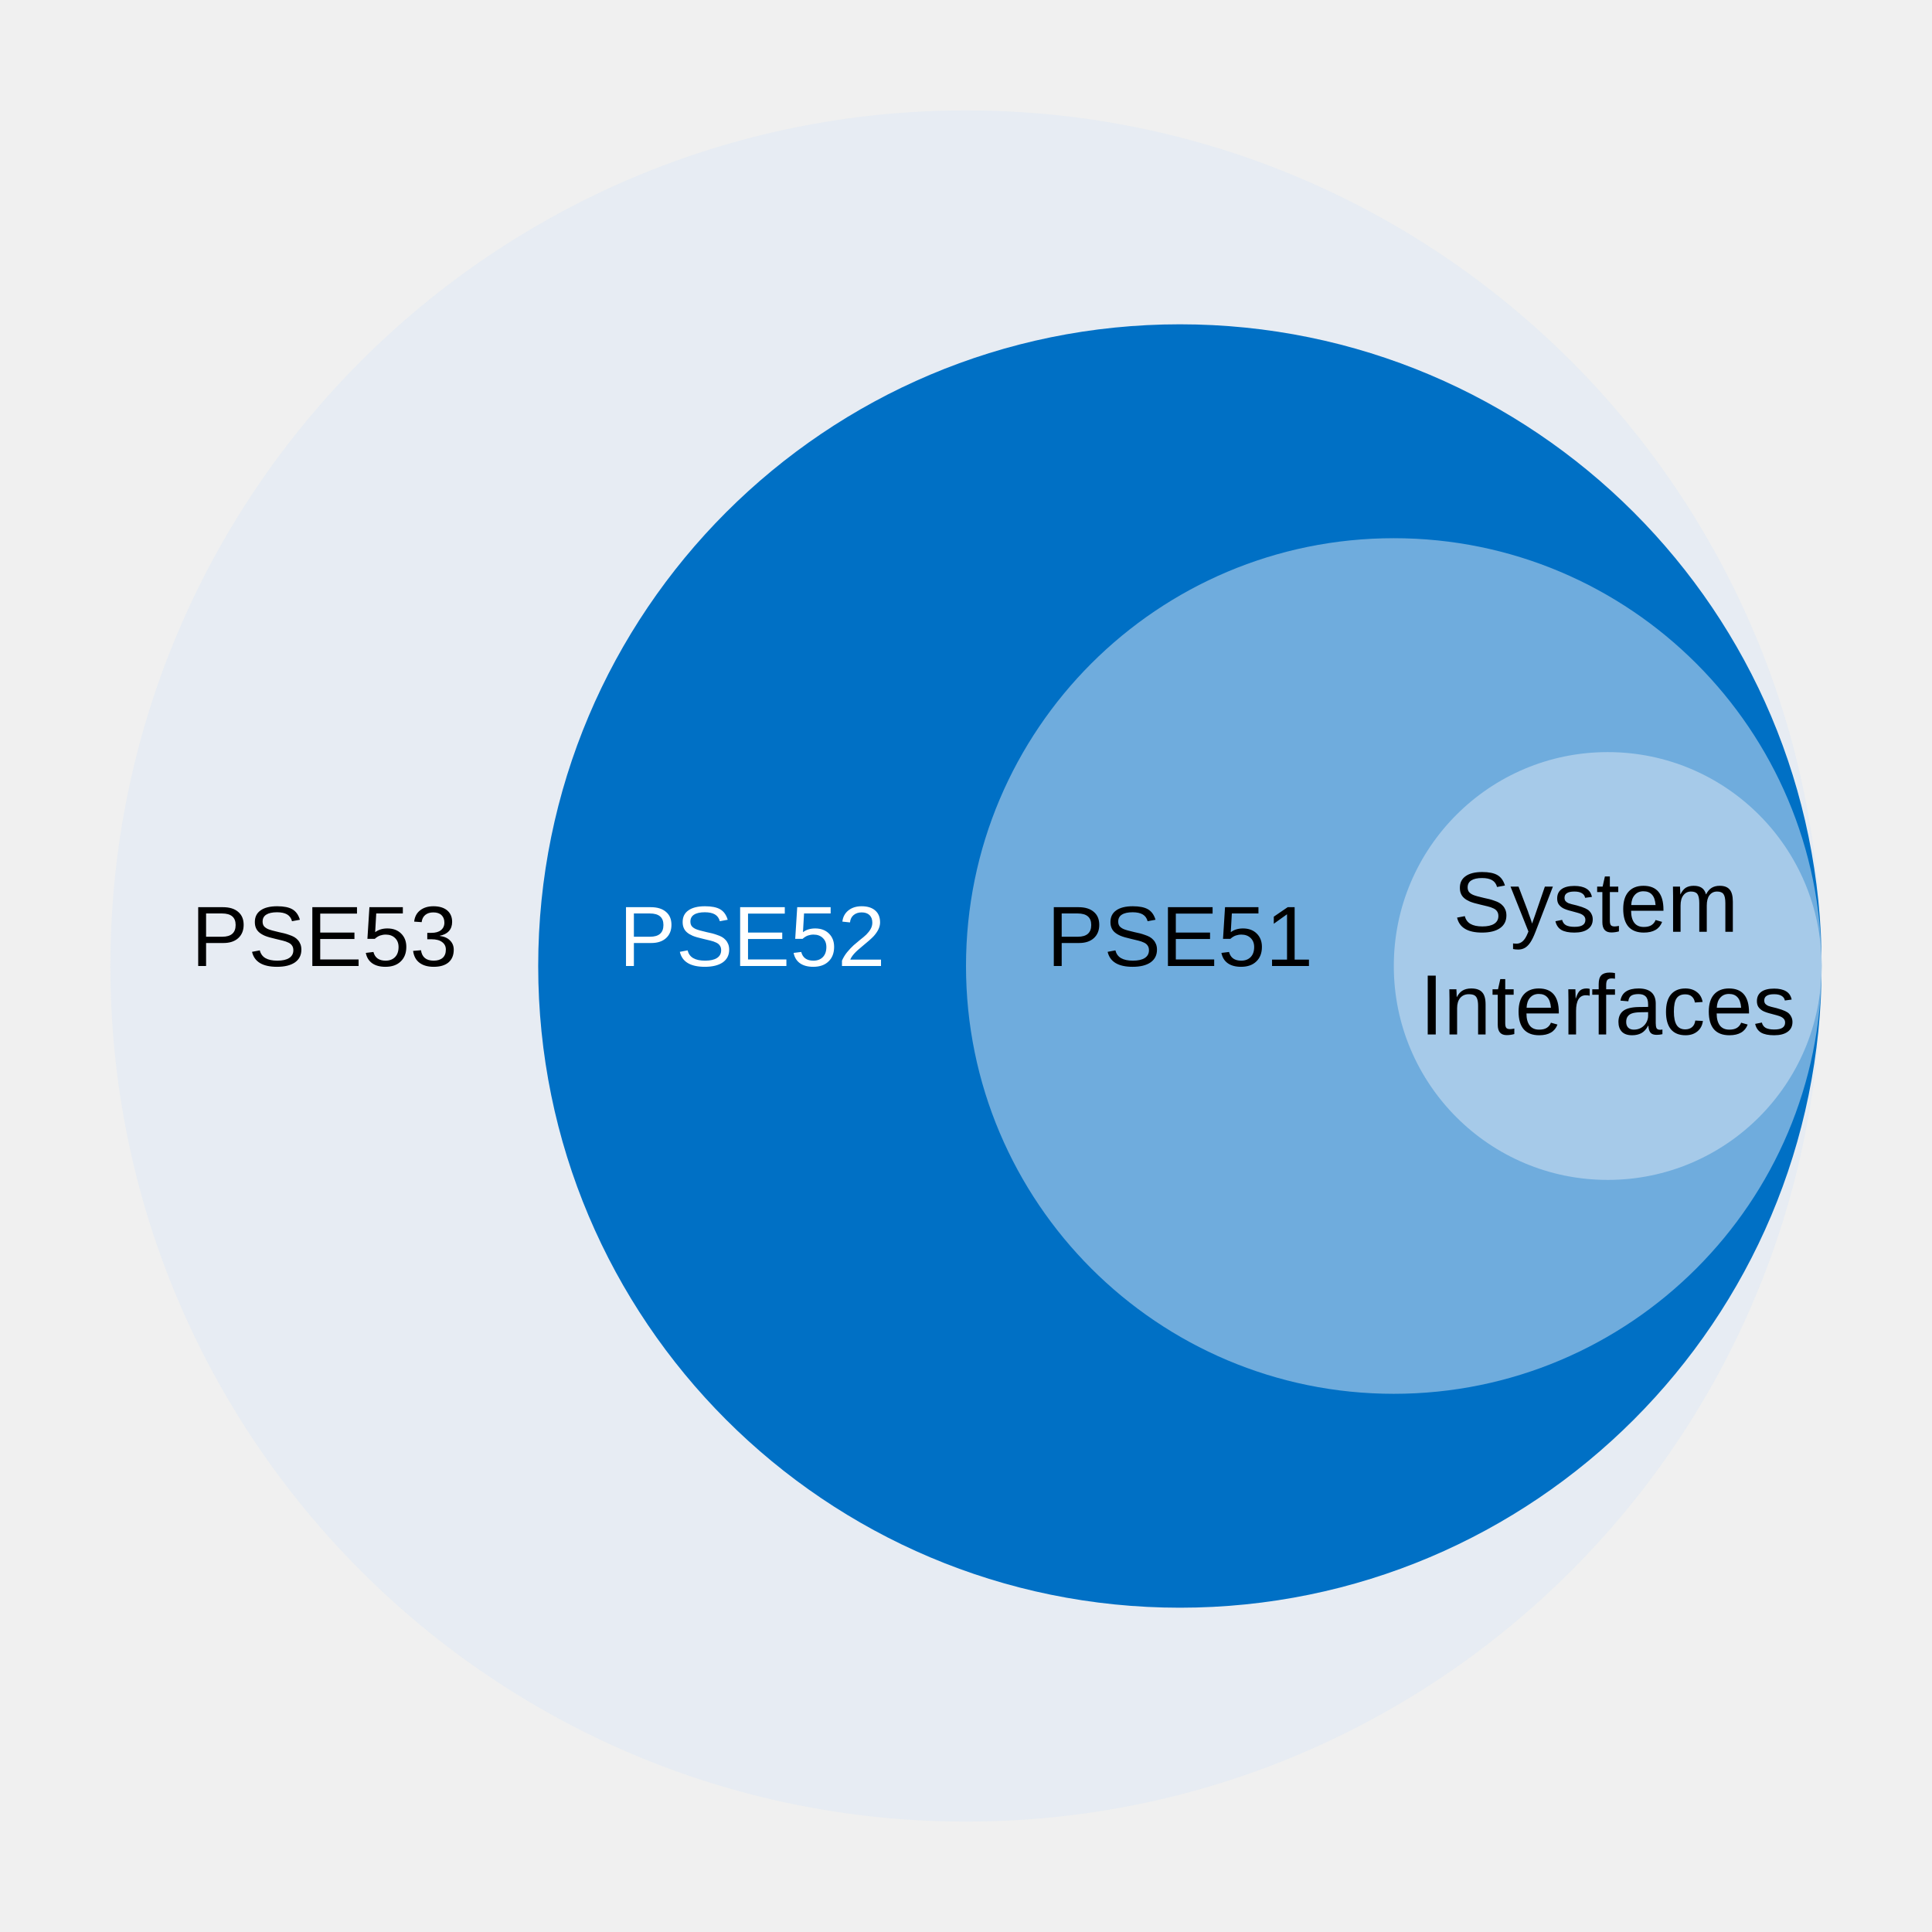
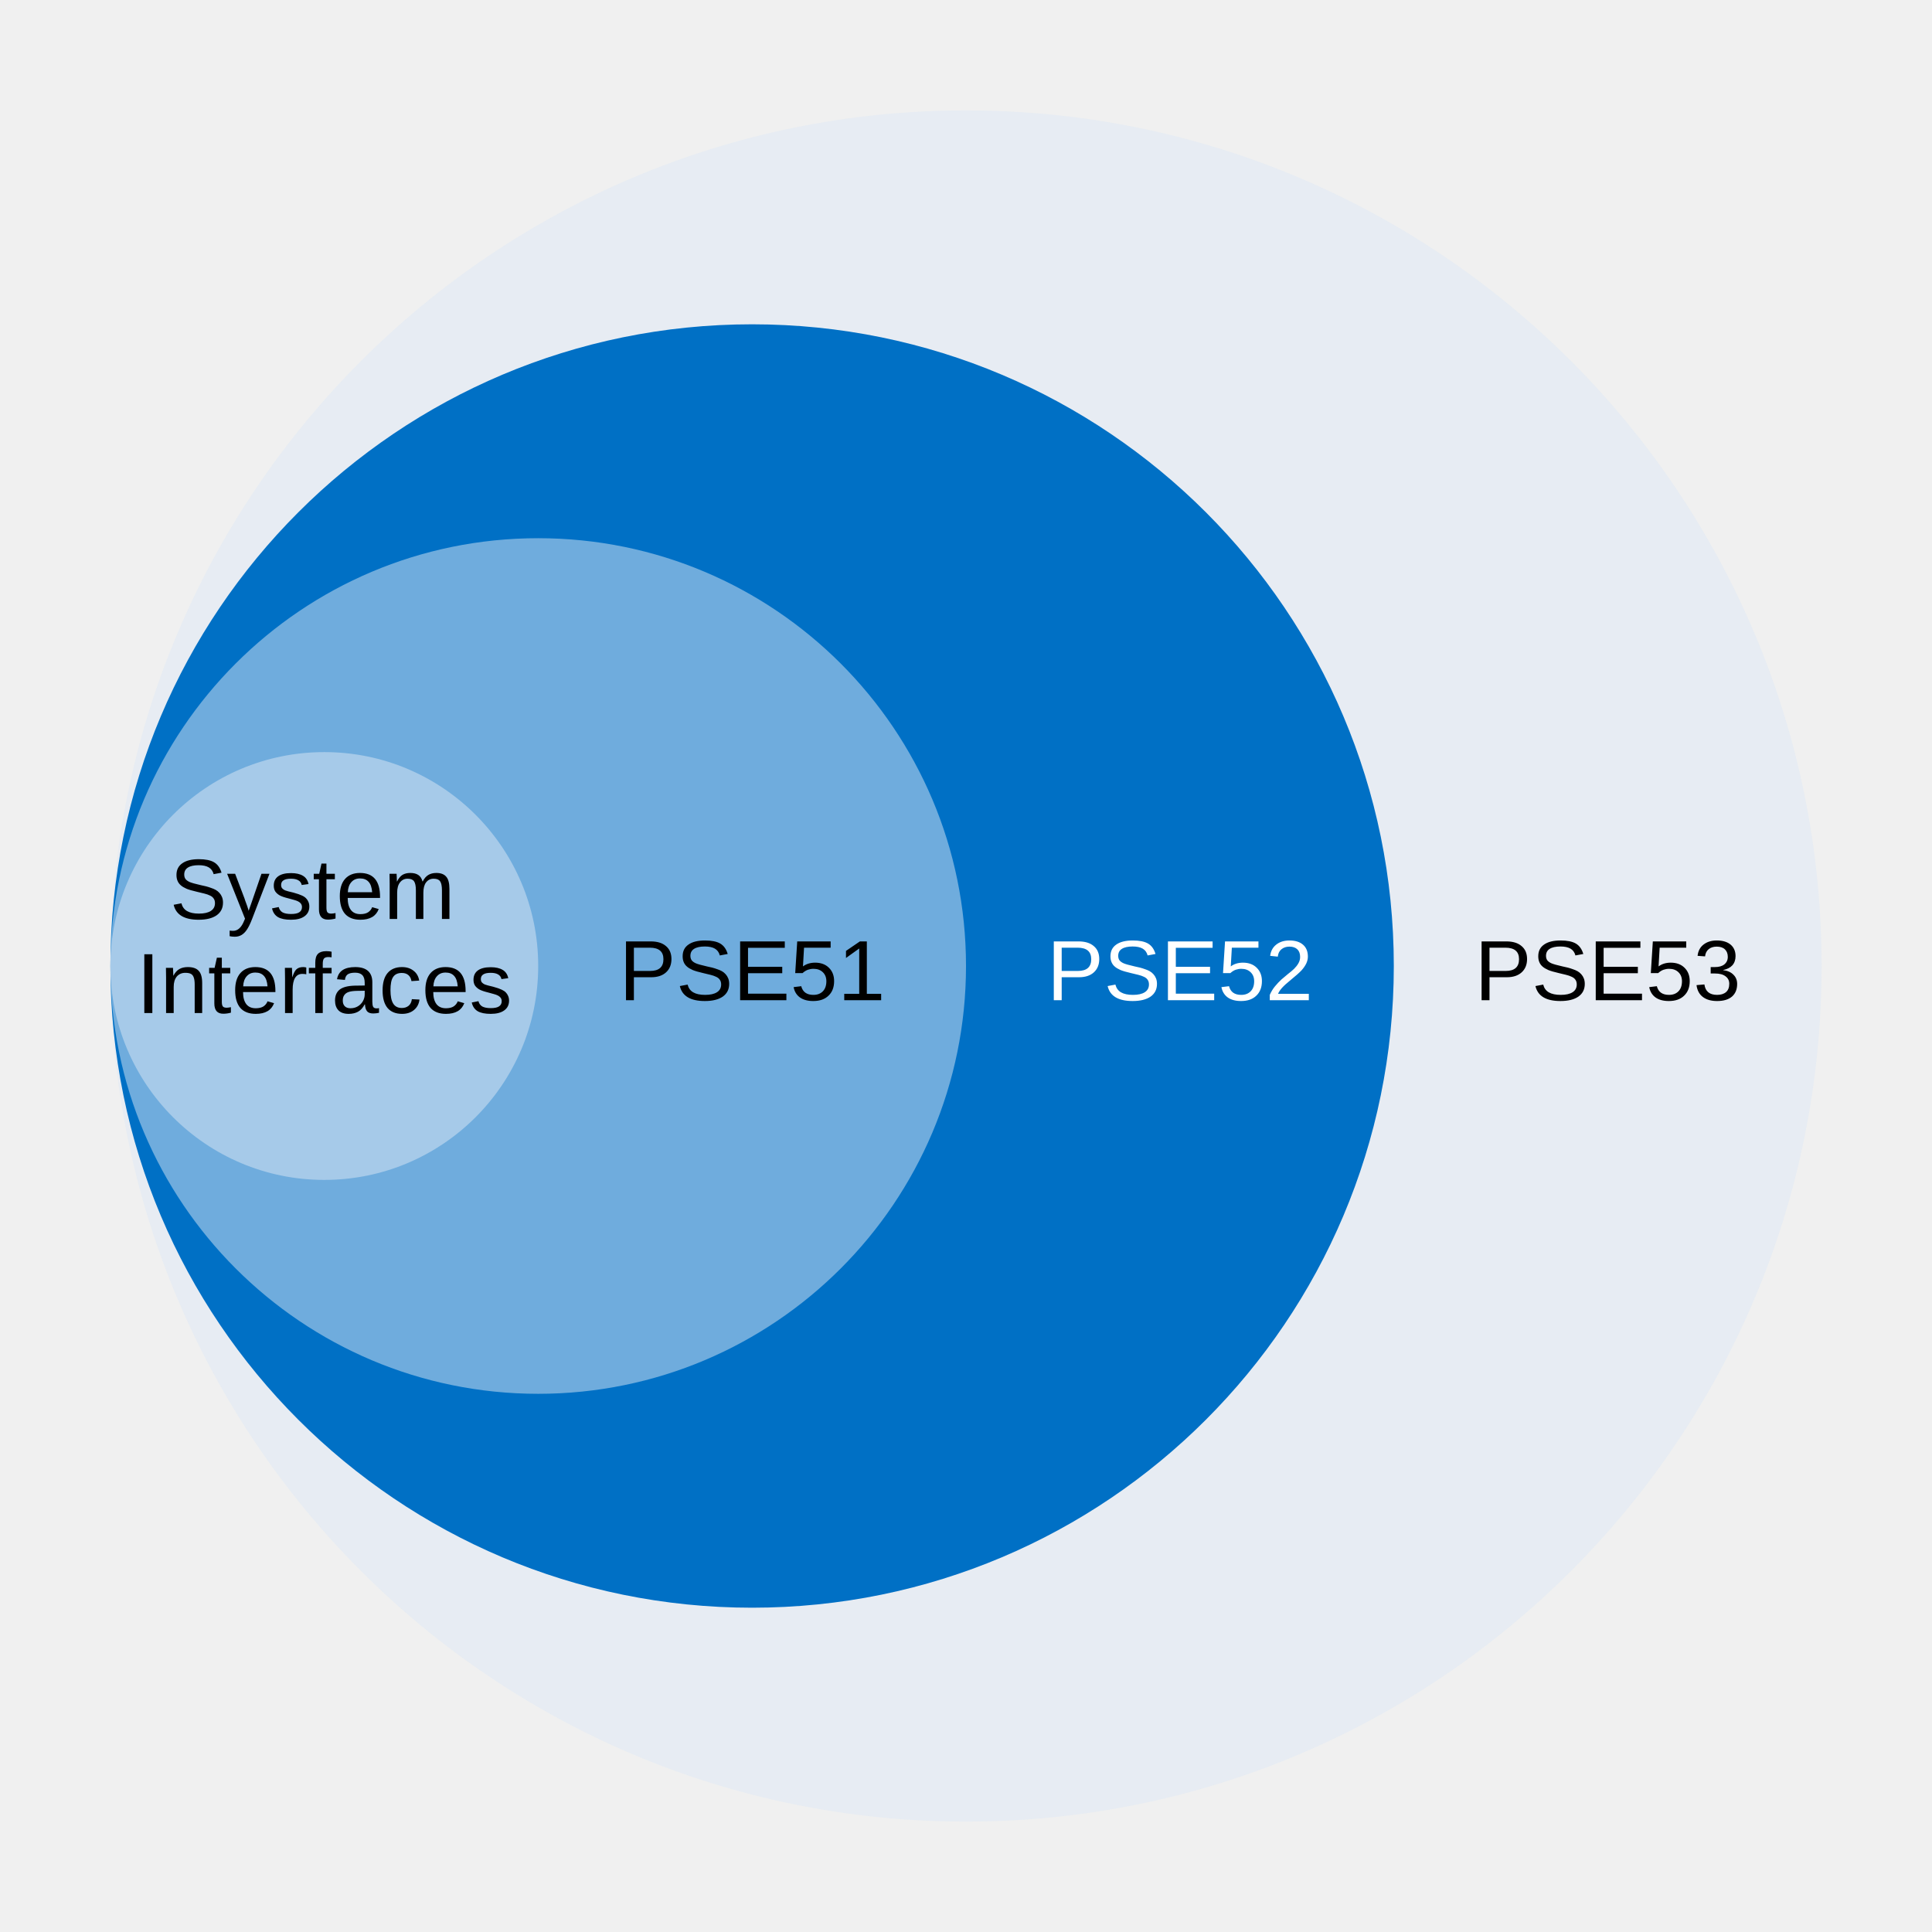
- <svg xmlns="http://www.w3.org/2000/svg" version="1.1" width="225.805" height="225.805" viewBox="-112.903 -112.903 225.805 225.805">
-   <circle cx="0" fill="#dde8f5" opacity="0.5" r="100" />
-   <circle cx="25" fill="#0070c5" r="75" />
-   <circle cx="50" fill="#dde8f5" opacity="0.5" r="50" />
-   <circle cx="75" fill="#dde8f5" opacity="0.5" r="25" />
+ <svg xmlns="http://www.w3.org/2000/svg" xmlns:xlink="http://www.w3.org/1999/xlink" version="1.1" viewBox="-112.903 -112.903 225.805 225.805">
+   <style>
+     .aep-tab-link { cursor: pointer; }
+     .aep-tab-link:hover { opacity: 0.85; }
+   </style>
+   <circle cx="0" cy="0" fill="#dde8f5" opacity="0.5" r="100" />
+   <circle cx="-25" cy="0" fill="#0070c5" r="75" />
+   <circle cx="-50" cy="0" fill="#dde8f5" opacity="0.5" r="50" />
+   <circle cx="-75" cy="0" fill="#dde8f5" opacity="0.5" r="25" />
  <g font-family="Arial" font-size="10" text-anchor="middle">
-     <text y="8">
-       <tspan x="75" dy="-1.2em">System</tspan>
-       <tspan x="75" dy="1.2em">Interfaces</tspan>
-     </text>
-     <text x="25">PSE51</text>
-     <text x="-25" fill="#ffffff">PSE52</text>
-     <text x="-75">PSE53</text>
+     <a class="aep-tab-link" xlink:href="#posix-aep-system-interfaces" data-aep-tab="posix-aep-system-interfaces">
+       <text x="-75" y="0">
+         <tspan x="-75" dy="-0.55em">System</tspan>
+         <tspan x="-75" dy="1.1em">Interfaces</tspan>
+       </text>
+     </a>
+     <a class="aep-tab-link" xlink:href="#posix-aep-pse51" data-aep-tab="posix-aep-pse51">
+       <text x="-25" y="4">PSE51</text>
+     </a>
+     <a class="aep-tab-link" xlink:href="#posix-aep-pse52" data-aep-tab="posix-aep-pse52">
+       <text x="25" y="4" fill="#ffffff">PSE52</text>
+     </a>
+     <a class="aep-tab-link" xlink:href="#posix-aep-pse53" data-aep-tab="posix-aep-pse53">
+       <text x="75" y="4">PSE53</text>
+     </a>
  </g>
</svg>
